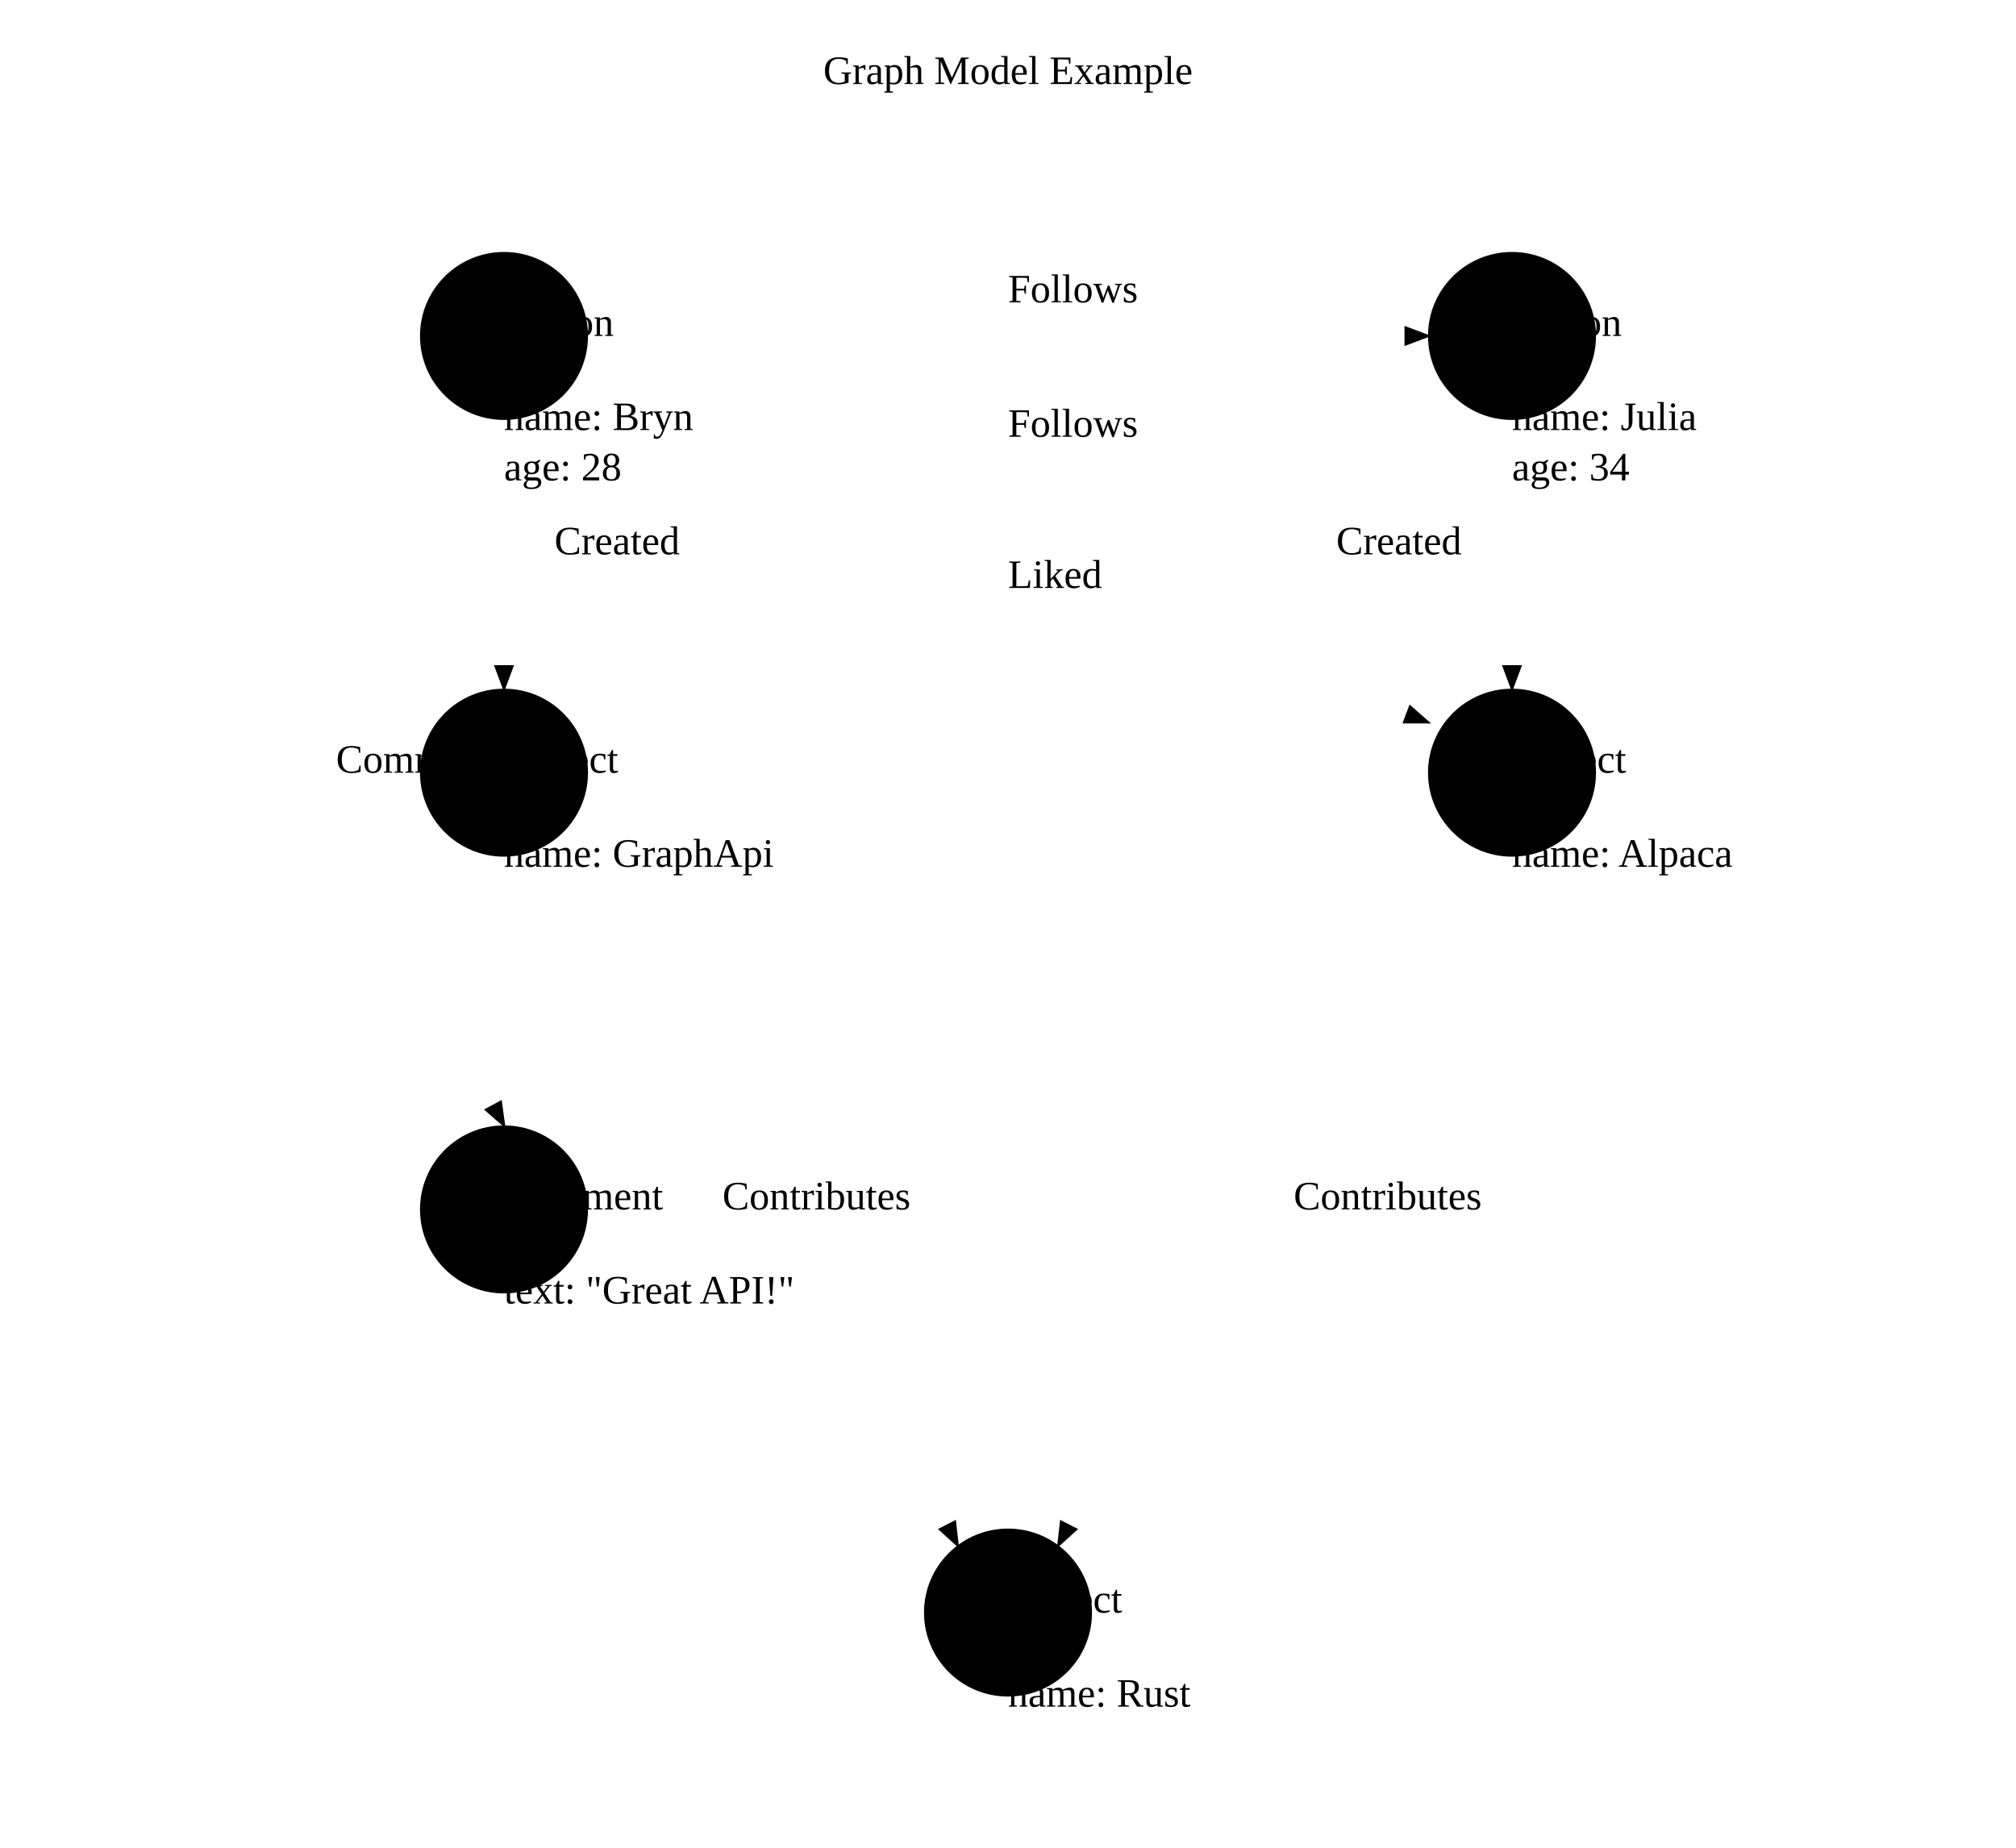
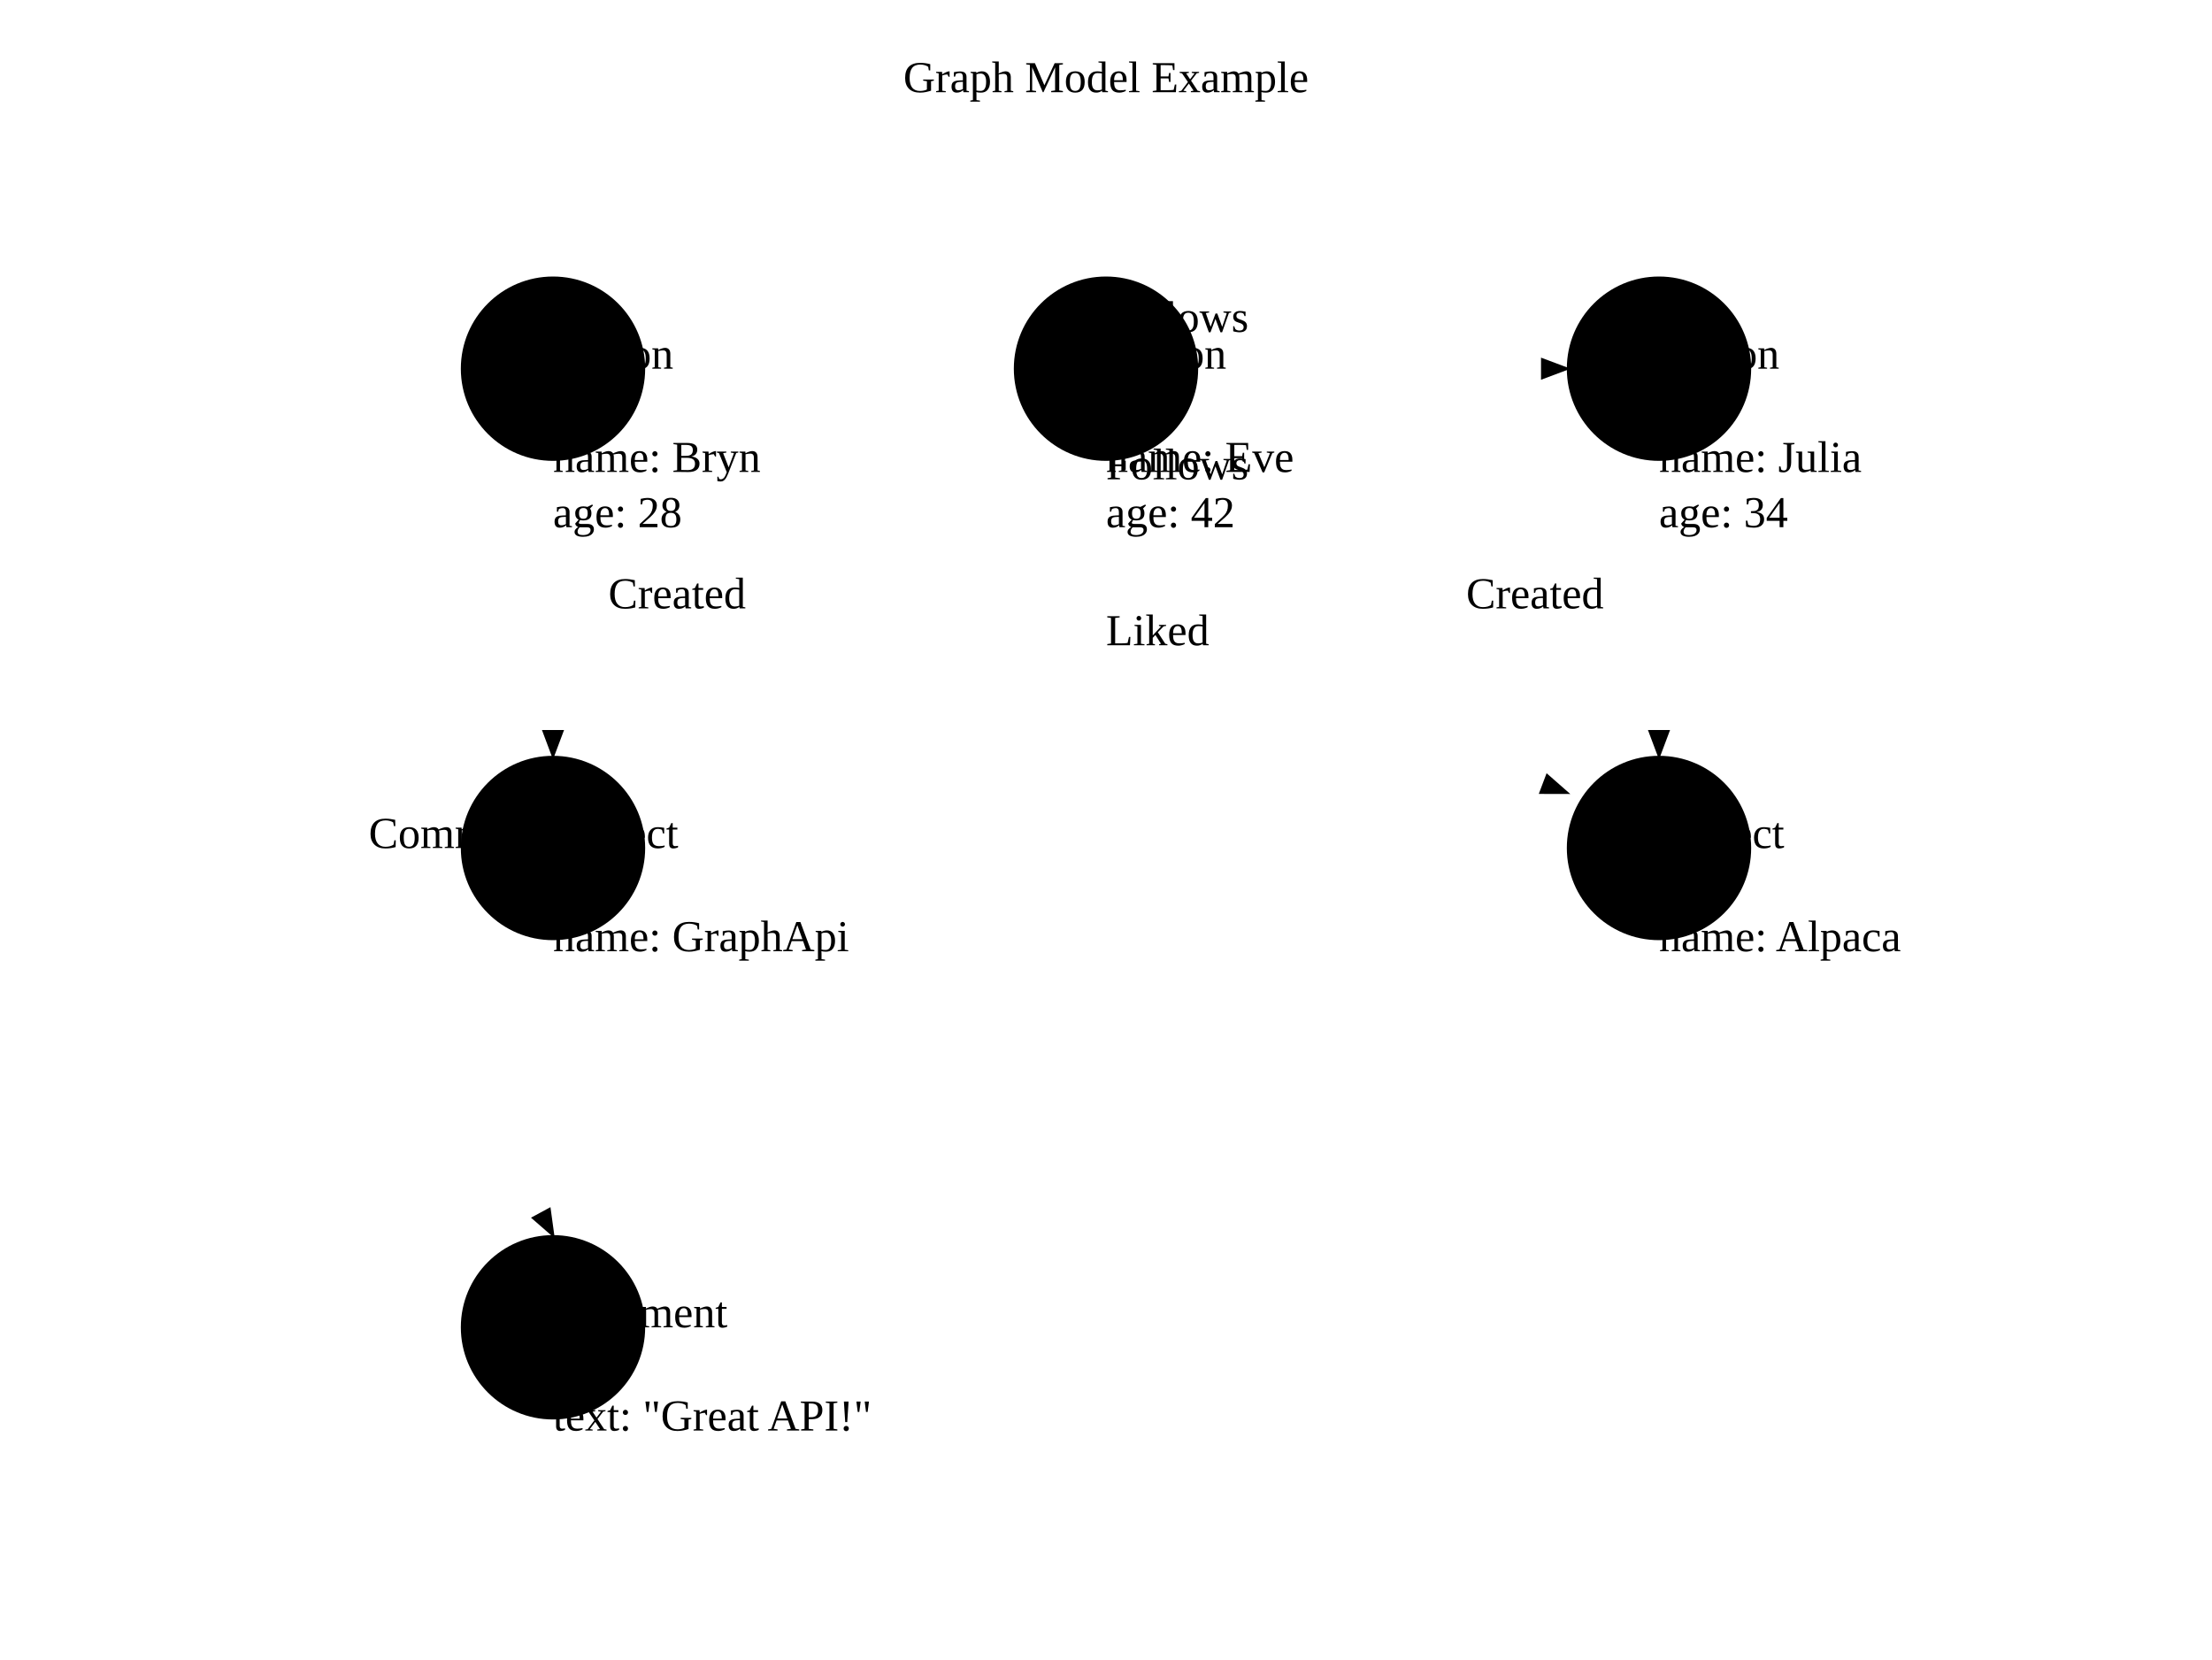
- <svg xmlns="http://www.w3.org/2000/svg" viewBox="0 0 600 550">
+ <svg xmlns="http://www.w3.org/2000/svg" viewBox="0 0 600 450">
  <defs>
    <marker id="arrowhead" class="marker-arrowhead marker-base" markerWidth="8" markerHeight="6" refX="7" refY="3" orient="auto" markerUnits="strokeWidth">
      <path d="M0,0 L8,3 L0,6 Z" />
    </marker>
  </defs>
  <text x="300" y="25" class="index-title" text-anchor="middle">Graph Model Example</text>
  <g class="node" id="node-bryn" transform="translate(150, 100)">
    <circle r="25" />
    <text class="node-label">Person</text>
    <text class="property-text" y="28">name: Bryn</text>
    <text class="property-text" y="43">age: 28</text>
  </g>
  <g class="node" id="node-julia" transform="translate(450, 100)">
    <circle r="25" />
    <text class="node-label">Person</text>
    <text class="property-text" y="28">name: Julia</text>
    <text class="property-text" y="43">age: 34</text>
  </g>
+   <g class="node" id="node-eve" transform="translate(300, 100)">
+     <circle r="25" />
+     <text class="node-label">Person</text>
+     <text class="property-text" y="28">name: Eve</text>
+     <text class="property-text" y="43">age: 42</text>
+   </g>
  <g class="node" id="node-graphapi" transform="translate(150, 230)">
    <circle r="25" />
    <text class="node-label">Project</text>
    <text class="property-text" y="28">name: GraphApi</text>
  </g>
  <g class="node" id="node-alpaca" transform="translate(450, 230)">
    <circle r="25" />
    <text class="node-label">Project</text>
    <text class="property-text" y="28">name: Alpaca</text>
  </g>
  <g class="node" id="node-comment1" transform="translate(150, 360)">
    <circle r="25" />
    <text class="node-label">Comment</text>
    <text class="property-text" y="28">text: "Great API!"</text>
-   </g>
-   <g class="node" id="node-rust" transform="translate(300, 480)">
-     <circle r="25" />
-     <text class="node-label">Project</text>
-     <text class="property-text" y="28">name: Rust</text>
  </g>
  <g class="edge directed" id="edge-bryn-julia-follows">
    <line x1="175" y1="100" x2="425" y2="100" marker-end="url(#arrowhead)" />
    <text class="edge-label" x="300" y="90">Follows</text>
  </g>
  <g class="edge directed" id="edge-julia-bryn-follows">
    <path d="M 425 110 q -137.5 30 -275 0" fill="none" marker-end="url(#arrowhead)" />
    <text class="edge-label" x="300" y="130">Follows</text>
  </g>
  <g class="edge directed" id="edge-bryn-graphapi-created">
    <line x1="150" y1="125" x2="150" y2="205" marker-end="url(#arrowhead)" />
    <text class="edge-label" x="165" y="165" text-anchor="start">Created</text>
  </g>
  <g class="edge directed" id="edge-julia-alpaca-created">
    <line x1="450" y1="125" x2="450" y2="205" marker-end="url(#arrowhead)" />
    <text class="edge-label" x="435" y="165" text-anchor="end">Created</text>
  </g>
  <g class="edge directed" id="edge-bryn-alpaca-liked">
    <path d="M 175 115 Q 312.5 172.5 425 215" fill="none" marker-end="url(#arrowhead)" />
    <text class="edge-label" x="300" y="175">Liked</text>
  </g>
  <g class="edge directed" id="edge-bryn-comment1-commentedon">
    <path d="M 150 125 Q 100 242.5 150 335" fill="none" marker-end="url(#arrowhead)" />
    <text class="edge-label" x="100" y="230">CommentedOn</text>
  </g>
-   <g class="edge directed" id="edge-bryn-rust-contributes">
-     <line x1="175" y1="245" x2="285" y2="460" marker-end="url(#arrowhead)" />
-     <text class="edge-label" x="215" y="360">Contributes</text>
-   </g>
-   <g class="edge directed" id="edge-julia-rust-contributes">
-     <line x1="425" y1="245" x2="315" y2="460" marker-end="url(#arrowhead)" />
-     <text class="edge-label" x="385" y="360">Contributes</text>
-   </g>
</svg>
